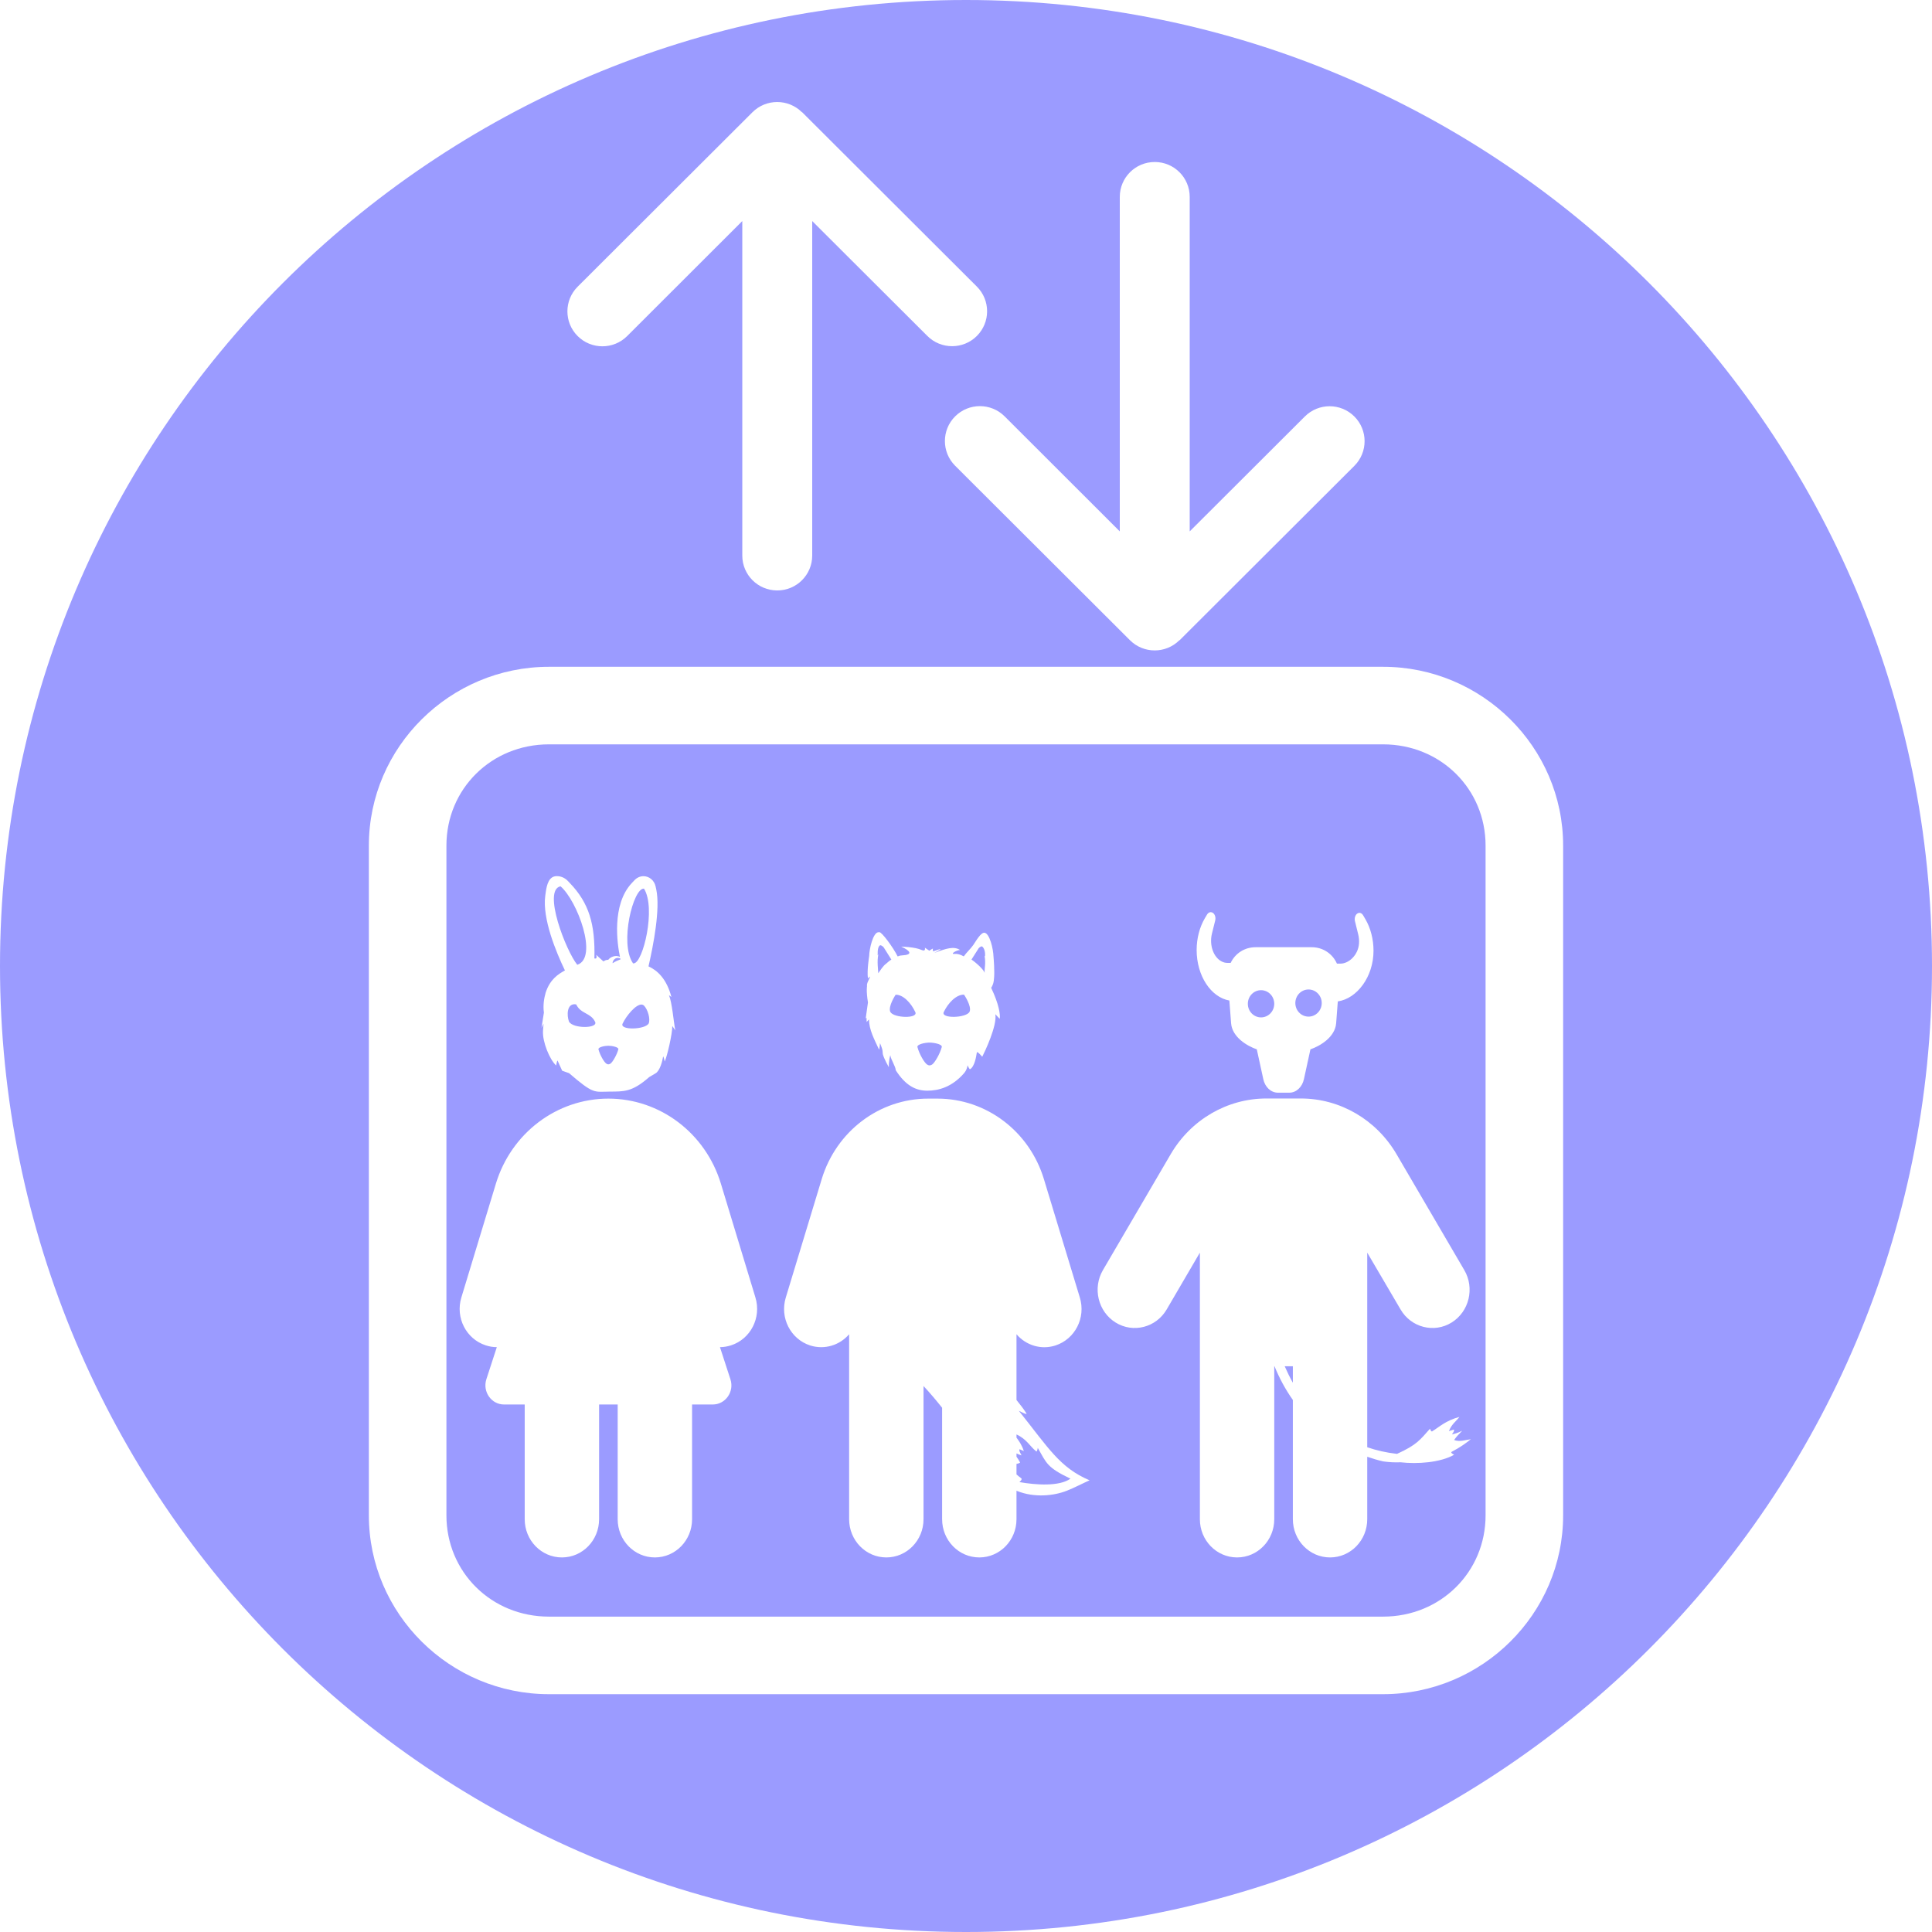
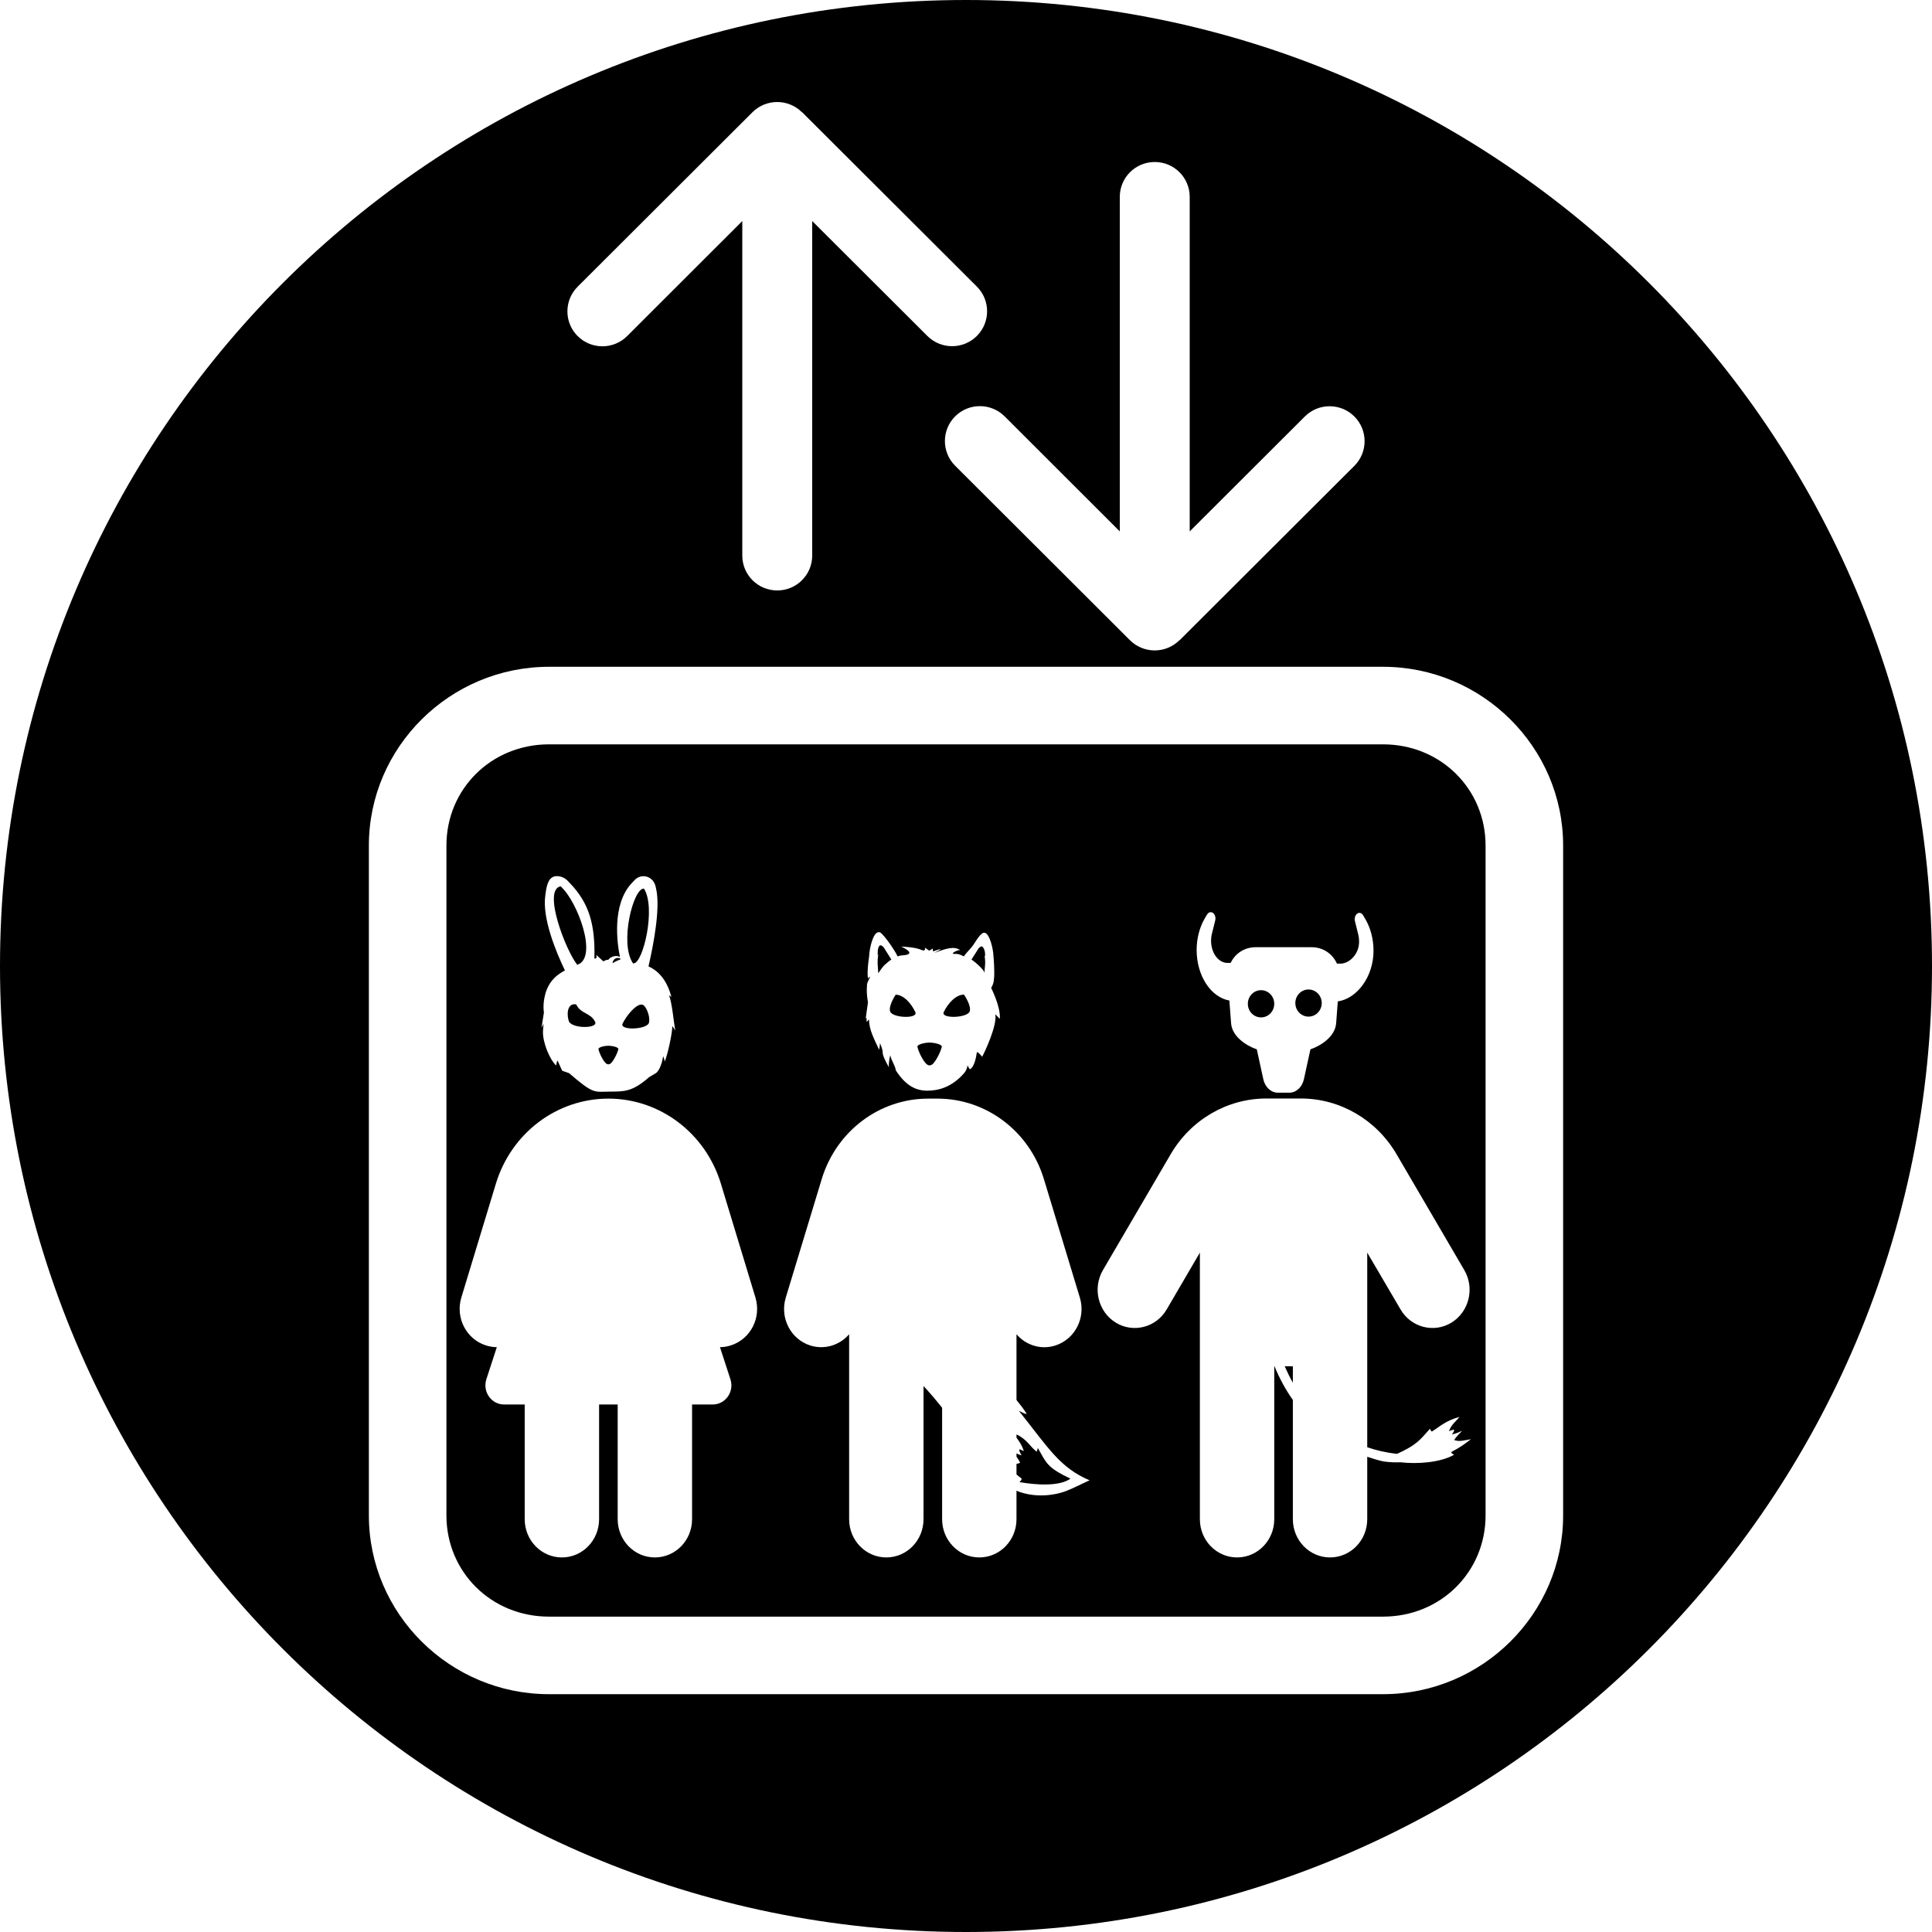
<svg xmlns="http://www.w3.org/2000/svg" viewBox="0 0 512 512" version="1.1" id="svg136" xml:space="preserve">
  <defs id="defs133" />
-   <g id="layer1">
-     <path id="path489" style="fill:#9b9bff;fill-opacity:1;stroke:none;stroke-width:64;stroke-miterlimit:10;paint-order:markers fill stroke" d="M -256 0 C -114.616 0 0 -114.616 0 -256 C 0 -397.384 -114.616 -512 -256 -512 C -397.384 -512 -512 -397.384 -512 -256 C -512 -114.616 -397.384 0 -256 0 z M -205.965 -27.037 C -208.339 -27.037 -210.714 -27.938 -212.523 -29.744 L -212.553 -29.717 L -258.877 -75.947 C -262.496 -79.559 -262.496 -85.423 -258.877 -89.035 C -255.258 -92.647 -249.381 -92.647 -245.762 -89.035 L -215.244 -58.582 L -215.244 -147.229 C -215.244 -152.343 -211.105 -156.475 -205.98 -156.475 C -200.856 -156.475 -196.715 -152.343 -196.715 -147.229 L -196.715 -58.582 L -166.199 -89.064 C -162.58 -92.676 -156.703 -92.676 -153.084 -89.064 C -149.465 -85.453 -149.465 -79.586 -153.084 -75.975 L -199.408 -29.744 C -201.218 -27.938 -203.591 -27.037 -205.965 -27.037 z M -306.02 -42.932 C -311.144 -42.932 -315.285 -47.064 -315.285 -52.178 L -315.285 -140.824 L -345.801 -110.369 C -349.42 -106.757 -355.297 -106.757 -358.916 -110.369 C -362.535 -113.981 -362.535 -119.847 -358.916 -123.459 L -312.592 -169.689 L -312.562 -169.66 C -308.943 -173.272 -303.066 -173.272 -299.447 -169.66 L -253.123 -123.43 C -249.504 -119.818 -249.504 -113.952 -253.123 -110.34 C -256.742 -106.728 -262.619 -106.728 -266.238 -110.34 L -296.756 -140.824 L -296.756 -52.178 C -296.756 -47.064 -300.895 -42.932 -306.02 -42.932 z M -145.475 -176.707 L -366.525 -176.707 C -392.735 -176.707 -414.246 -197.966 -414.246 -224.088 L -414.246 -401.592 C -414.246 -427.714 -392.735 -448.975 -366.525 -448.975 L -145.475 -448.975 C -119.265 -448.975 -97.754 -427.714 -97.754 -401.592 L -97.754 -224.088 C -97.754 -197.966 -119.265 -176.707 -145.475 -176.707 z M -145.475 -197.26 C -130.197 -197.26 -118.307 -209.097 -118.307 -224.088 L -118.307 -401.592 C -118.307 -416.583 -130.197 -428.422 -145.475 -428.422 L -366.525 -428.422 C -381.803 -428.422 -393.693 -416.583 -393.693 -401.592 L -393.693 -224.088 C -393.693 -209.097 -381.803 -197.26 -366.525 -197.26 L -145.475 -197.26 z M -147.555 -232.184 C -148.652 -232.184 -149.699 -232.636 -150.48 -233.457 L -150.996 -234 C -156.106 -239.314 -157.752 -244.922 -157.521 -253.998 C -158.461 -254.232 -157.977 -253.021 -157.977 -253.021 L -159.902 -254.775 C -160.168 -254.639 -160.616 -254.314 -161.186 -254.373 C -161.68 -253.649 -163.205 -252.942 -164.305 -253.621 C -163.576 -250.218 -162.041 -239.764 -167.436 -234.018 L -168.199 -233.213 C -168.814 -232.567 -169.663 -232.201 -170.527 -232.201 C -172.057 -232.201 -173.387 -233.319 -173.736 -234.891 L -173.904 -235.658 C -175.036 -240.8 -173.135 -250.561 -171.859 -256.105 C -174.134 -257.114 -176.658 -259.338 -177.926 -264.201 C -177.873 -264.197 -177.343 -263.751 -177.283 -263.736 C -178.118 -265.734 -178.485 -270.558 -178.959 -273.068 L -178.172 -271.904 C -178.172 -274.023 -176.791 -279.989 -176.156 -281.311 C -176.156 -281.311 -175.798 -279.58 -175.723 -280.057 C -175.556 -281.112 -174.902 -283.79 -173.717 -284.451 L -172.041 -285.439 C -167.489 -289.452 -165.319 -289.252 -161.506 -289.289 C -157.408 -289.329 -157.334 -290.022 -150.814 -284.402 L -148.98 -283.75 L -147.77 -281.096 C -147.658 -280.841 -147.381 -282.371 -147.381 -282.371 C -145.653 -280.768 -143.738 -276.129 -143.896 -273.189 L -144.045 -271.283 C -144.045 -271.283 -143.5 -272.428 -143.5 -272.406 L -144.141 -268.346 C -143.863 -266.347 -144.191 -264.554 -144.6 -263.072 C -145.761 -259.534 -147.889 -258.181 -149.713 -257.176 C -147.378 -252.32 -143.68 -243.45 -144.5 -237.385 L -144.617 -236.529 C -144.917 -234.382 -145.476 -232.184 -147.555 -232.184 z M -148.547 -234.881 C -143.724 -235.842 -149.962 -251.952 -152.98 -255.678 C -158.638 -253.845 -152.986 -238.675 -148.547 -234.881 z M -170.662 -235.498 C -167.849 -235.216 -164.084 -250.005 -167.762 -255.305 C -167.813 -255.305 -167.87 -255.304 -167.938 -255.297 C -170.404 -255.263 -173.912 -240.638 -170.662 -235.498 z M -320.826 -241.732 C -321.041 -241.725 -321.26 -241.792 -321.459 -241.938 C -321.988 -242.326 -322.236 -243.168 -322.041 -243.945 L -321.17 -247.455 C -320.976 -248.233 -320.906 -249.073 -320.969 -249.893 C -321.194 -252.898 -323.061 -255.18 -325.295 -255.18 L -326.137 -255.18 C -327.33 -252.698 -329.762 -251.021 -332.768 -251.021 L -347.576 -251.021 C -350.66 -251.021 -353.146 -252.783 -354.303 -255.373 L -355.232 -255.373 C -357.466 -255.373 -359.923 -253.094 -360.148 -250.088 C -360.211 -249.268 -360.142 -248.437 -359.947 -247.648 L -359.082 -244.129 C -358.887 -243.362 -359.137 -242.51 -359.666 -242.121 C -360.195 -241.732 -360.857 -241.912 -361.23 -242.553 L -361.814 -243.539 C -363.223 -245.925 -363.994 -248.909 -363.994 -251.957 C -363.994 -258.884 -359.599 -264.649 -354.531 -265.383 L -354.094 -271.156 C -353.816 -274.822 -349.896 -277.182 -347.277 -278.086 L -345.562 -285.955 C -345.114 -288.082 -343.522 -289.572 -341.695 -289.572 L -338.648 -289.572 C -336.814 -289.572 -335.221 -288.082 -334.781 -285.955 L -333.066 -278.086 C -330.448 -277.182 -326.528 -274.822 -326.25 -271.156 L -325.795 -265.15 C -320.897 -264.288 -317.123 -258.594 -317.123 -251.764 C -317.123 -248.705 -317.894 -245.722 -319.303 -243.336 L -319.887 -242.357 C -320.12 -241.963 -320.468 -241.745 -320.826 -241.732 z M -233.072 -247.041 C -233.7 -247.041 -236.651 -250.98 -237.889 -253.461 C -238.375 -253.294 -238.508 -253.22 -239.061 -253.189 C -242.024 -253.027 -241.275 -251.98 -238.834 -250.854 C -238.834 -250.854 -242.496 -250.946 -244.221 -251.748 C -245.422 -252.306 -245.096 -251.143 -245.096 -251.143 L -246.277 -251.947 C -246.768 -251.602 -246.961 -251.499 -247.25 -251.365 C -247.173 -251.618 -247.174 -251.872 -247.316 -252.125 C -251.723 -250.506 -247.105 -252.732 -247.725 -252.496 C -250.686 -251.36 -252.801 -250.692 -254.424 -251.758 C -253.356 -251.822 -251.667 -252.917 -252.979 -252.791 C -253.796 -252.735 -254.465 -252.938 -255.41 -253.451 C -256.084 -252.472 -257.286 -251.377 -257.926 -250.438 C -258.73 -249.256 -259.966 -247.035 -260.932 -247.188 C -262.246 -247.394 -263.226 -251.379 -263.289 -253.525 C -263.289 -253.525 -263.676 -257.648 -263.385 -259.67 C -263.385 -259.67 -263.348 -260.771 -262.668 -261.781 C -264.743 -266.13 -265.137 -268.95 -264.938 -270.004 L -263.773 -268.783 C -264.288 -271.818 -260.978 -278.73 -260.301 -280.057 C -260.301 -280.057 -258.943 -278.424 -258.867 -278.924 C -258.698 -280.03 -258.28 -282.655 -257.082 -283.348 C -256.911 -283.447 -256.414 -282.314 -256.414 -282.314 C -256.414 -282.314 -256.307 -283.455 -255.504 -284.383 C -252.311 -288.072 -248.754 -289.043 -245.76 -289.043 C -242.789 -289.043 -240.045 -287.799 -237.377 -283.615 C -237.377 -282.675 -236.115 -280.846 -235.949 -279.701 C -235.923 -279.521 -235.47 -281.288 -235.553 -282.83 C -235.553 -282.83 -234.259 -280.576 -233.965 -279.381 C -233.821 -278.796 -234.165 -278.701 -233.213 -276.445 C -233.213 -276.445 -233.056 -278.37 -232.936 -278.109 C -231.685 -275.399 -230.313 -272.901 -230.293 -270.158 L -229.668 -270.842 L -229.645 -269.736 C -229.645 -269.736 -229.426 -269.88 -229.426 -269.857 L -230.018 -265.652 C -229.51 -262.57 -229.771 -261.33 -229.771 -261.33 C -229.605 -260.566 -230.433 -259.429 -230.609 -258.781 L -230.006 -259.268 C -229.714 -257.245 -230.334 -253.398 -230.334 -253.398 C -230.397 -251.252 -231.379 -247.269 -232.693 -247.062 C -232.814 -247.044 -232.94 -247.035 -233.072 -247.041 z M -233.332 -250.502 C -233.316 -250.502 -233.301 -250.501 -233.287 -250.504 C -232.915 -250.575 -232.551 -251.339 -232.604 -252.719 L -232.582 -253.166 C -232.672 -252.984 -232.754 -252.932 -232.754 -252.932 C -232.383 -255.056 -232.713 -256.587 -232.742 -257.918 C -233.322 -257.136 -234.018 -255.96 -234.834 -255.385 C -235.469 -254.8 -235.837 -254.529 -236.219 -254.289 L -234.18 -251.051 C -234.042 -250.872 -233.574 -250.511 -233.332 -250.502 z M -260.135 -250.795 C -259.91 -250.804 -259.476 -251.137 -259.348 -251.303 L -257.451 -254.295 C -258.613 -255.06 -260.936 -257.148 -260.932 -257.895 C -260.861 -256.394 -261.306 -255.473 -260.916 -253.254 C -260.916 -253.254 -260.993 -253.302 -261.076 -253.471 L -261.055 -253.059 C -261.104 -251.783 -260.522 -250.863 -260.176 -250.797 C -260.163 -250.795 -260.15 -250.795 -260.135 -250.795 z M -163.748 -253.859 C -162.722 -253.835 -162.287 -254.914 -162.352 -255.26 C -163.22 -254.694 -163.487 -254.645 -164.436 -254.24 C -164.422 -254.184 -164.401 -254.07 -164.387 -254.006 C -164.154 -253.913 -163.939 -253.864 -163.748 -253.859 z M -346.775 -262.223 C -344.843 -262.223 -343.277 -263.832 -343.277 -265.818 C -343.277 -267.804 -344.843 -269.416 -346.775 -269.416 C -348.707 -269.416 -350.273 -267.804 -350.273 -265.818 C -350.273 -263.832 -348.707 -262.223 -346.775 -262.223 z M -334.189 -262.408 C -332.254 -262.408 -330.686 -264.024 -330.691 -266.014 C -330.686 -268.004 -332.254 -269.619 -334.189 -269.619 C -336.125 -269.619 -337.692 -268.004 -337.688 -266.014 C -337.693 -264.024 -336.125 -262.408 -334.189 -262.408 z M -255.477 -263.59 C -253.404 -263.546 -251.251 -265.8 -250.104 -268.209 C -249.256 -269.987 -255.998 -269.825 -256.932 -268.162 C -257.623 -266.704 -255.477 -263.59 -255.477 -263.59 z M -237.355 -263.611 C -237.355 -263.611 -235.275 -266.715 -235.945 -268.17 C -236.851 -269.828 -243.39 -269.991 -242.568 -268.219 C -241.455 -265.816 -239.366 -263.568 -237.355 -263.611 z M -152.271 -266.131 C -150.276 -266.112 -150.143 -268.966 -150.789 -270.746 C -151.857 -272.648 -158.567 -272.596 -157.709 -270.795 C -156.546 -268.353 -153.929 -268.763 -152.695 -266.176 C -152.545 -266.148 -152.405 -266.132 -152.271 -266.131 z M -170.059 -266.219 C -168.53 -266.109 -166.012 -269.131 -164.994 -271.268 C -164.136 -273.069 -170.966 -272.904 -171.912 -271.219 C -172.404 -270.061 -171.686 -267.511 -170.646 -266.471 C -170.476 -266.315 -170.277 -266.234 -170.059 -266.219 z M -246.355 -276.295 C -245.196 -276.288 -242.939 -276.743 -243.131 -277.479 C -243.612 -279.325 -244.962 -281.66 -245.709 -282.123 C -246.189 -282.42 -246.445 -282.419 -247.002 -282.123 C -247.691 -281.696 -249.115 -279.255 -249.578 -277.479 C -249.775 -276.722 -247.478 -276.302 -246.355 -276.295 z M -161.23 -277.133 C -160.284 -277.127 -158.445 -277.498 -158.602 -278.098 C -158.994 -279.605 -160.096 -281.507 -160.705 -281.885 C -161.096 -282.127 -161.303 -282.127 -161.758 -281.885 C -162.32 -281.536 -163.483 -279.547 -163.861 -278.098 C -164.022 -277.48 -162.146 -277.138 -161.23 -277.133 z M -335.598 -291.113 L -344.746 -291.113 C -355.126 -291.113 -364.735 -296.718 -370.094 -305.869 L -388.051 -336.584 C -390.854 -341.365 -389.344 -347.603 -384.693 -350.484 C -380.043 -353.366 -373.975 -351.815 -371.172 -347.033 L -362.332 -331.961 L -362.332 -383.535 C -364.759 -384.367 -367.379 -384.973 -370.219 -385.293 C -375.477 -382.906 -376.291 -381.615 -378.963 -378.629 C -379.184 -379.272 -379.444 -379.485 -379.605 -379.277 C -381.524 -378.108 -383.058 -376.502 -386.762 -375.5 C -385.818 -376.718 -384.685 -377.438 -383.973 -379.268 L -385.264 -378.85 C -385.534 -379.198 -385.033 -379.691 -384.779 -380.139 C -385.508 -379.95 -386.158 -379.823 -387.494 -379.164 C -386.747 -379.953 -385.961 -380.715 -385.357 -381.611 C -386.81 -382.188 -388.311 -381.618 -389.797 -381.402 C -388.419 -382.498 -387.133 -383.463 -384.766 -384.713 C -384.172 -384.964 -385.361 -385.525 -385.361 -385.525 C -381.676 -387.619 -375.595 -388.032 -371.154 -387.521 C -369.704 -387.581 -368.177 -387.523 -366.525 -387.279 C -365.082 -386.944 -363.688 -386.529 -362.332 -386.055 L -362.332 -402.604 C -362.332 -408.208 -357.928 -412.736 -352.477 -412.736 C -347.025 -412.736 -342.621 -408.208 -342.621 -402.604 L -342.621 -371.008 C -340.657 -368.219 -339.032 -365.211 -337.758 -362.074 L -337.691 -362.074 L -337.691 -402.604 C -337.691 -408.208 -333.288 -412.736 -327.836 -412.736 C -322.384 -412.736 -317.98 -408.208 -317.98 -402.604 L -317.98 -331.961 L -309.172 -347.033 C -306.369 -351.815 -300.301 -353.366 -295.65 -350.484 C -291 -347.603 -289.49 -341.365 -292.293 -336.584 L -310.25 -305.869 C -315.609 -296.718 -325.218 -291.113 -335.598 -291.113 z M -161.229 -291.145 C -174.904 -291.145 -186.979 -300.295 -191.045 -313.689 L -200.191 -343.834 C -201.824 -349.185 -198.928 -354.853 -193.723 -356.531 C -192.737 -356.848 -191.752 -357.008 -190.797 -357.008 L -193.57 -365.525 C -194.648 -368.818 -192.246 -372.205 -188.889 -372.205 L -183.406 -372.205 L -183.406 -402.604 C -183.406 -408.208 -179 -412.736 -173.549 -412.736 C -168.097 -412.736 -163.693 -408.208 -163.693 -402.604 L -163.693 -372.205 L -158.766 -372.205 L -158.766 -402.604 C -158.766 -408.208 -154.362 -412.736 -148.91 -412.736 C -143.459 -412.736 -139.053 -408.208 -139.053 -402.604 L -139.053 -372.205 L -133.57 -372.205 C -130.213 -372.205 -127.841 -368.818 -128.889 -365.525 L -131.662 -357.008 C -130.677 -357.008 -129.689 -356.848 -128.734 -356.531 C -123.529 -354.853 -120.635 -349.185 -122.268 -343.834 L -131.414 -313.689 C -135.48 -300.295 -147.553 -291.145 -161.229 -291.145 z M -245.973 -291.145 L -248.438 -291.145 C -261.374 -291.145 -272.8 -299.789 -276.65 -312.486 L -286.168 -343.865 C -287.8 -349.217 -284.904 -354.886 -279.699 -356.564 C -275.88 -357.799 -271.876 -356.501 -269.381 -353.588 L -269.381 -371.012 C -270.381 -372.234 -271.35 -373.494 -272.025 -374.592 C -272.333 -375.091 -270.004 -373.883 -270.004 -373.883 C -277.778 -383.594 -280.786 -388.922 -288.748 -392.295 C -286.713 -393.205 -284.756 -394.256 -282.717 -395.061 C -279.317 -396.401 -274.172 -396.976 -269.564 -395.133 C -269.502 -395.103 -269.443 -395.068 -269.381 -395.037 L -269.381 -402.604 C -269.381 -408.208 -264.977 -412.736 -259.525 -412.736 C -254.074 -412.736 -249.67 -408.208 -249.67 -402.604 L -249.67 -373.064 C -248.059 -371.056 -246.435 -369.117 -244.742 -367.314 L -244.742 -402.604 C -244.742 -408.208 -240.336 -412.736 -234.885 -412.736 C -229.433 -412.736 -225.029 -408.208 -225.029 -402.604 L -225.029 -353.588 C -222.534 -356.501 -218.53 -357.768 -214.711 -356.564 C -209.506 -354.886 -206.61 -349.217 -208.242 -343.865 L -217.76 -312.486 C -221.61 -299.789 -233.037 -291.145 -245.973 -291.145 z M -340.461 -362.074 C -341.104 -363.552 -341.821 -365.015 -342.621 -366.443 L -342.621 -362.074 L -340.461 -362.074 z M -269.381 -380.148 L -269.381 -380.982 C -270.071 -381.945 -270.769 -382.865 -271.328 -384.545 L -270.188 -384.061 C -269.986 -384.516 -270.457 -385.129 -270.713 -385.691 C -270.306 -385.556 -269.911 -385.432 -269.381 -385.17 L -269.381 -386.037 C -269.724 -386.53 -270.052 -387.041 -270.346 -387.596 C -270.033 -387.804 -269.71 -387.906 -269.381 -387.947 L -269.381 -390.734 C -269.728 -391.052 -270.115 -391.374 -270.584 -391.705 C -271.114 -392.003 -270.145 -392.768 -270.145 -392.768 C -274.544 -393.539 -280.703 -393.98 -283.686 -391.861 C -277.423 -388.878 -277.355 -387.765 -275.023 -383.709 C -274.89 -384.543 -274.683 -384.82 -274.527 -384.561 C -272.931 -383.259 -272.025 -381.337 -269.381 -380.148 z " transform="scale(-1)" />
+   <g id="layer1" class="svgIconFill">
+     <path id="path489" style="fill-opacity:1;stroke:none;stroke-width:64;stroke-miterlimit:10;paint-order:markers fill stroke" d="M -256 0 C -114.616 0 0 -114.616 0 -256 C 0 -397.384 -114.616 -512 -256 -512 C -397.384 -512 -512 -397.384 -512 -256 C -512 -114.616 -397.384 0 -256 0 z M -205.965 -27.037 C -208.339 -27.037 -210.714 -27.938 -212.523 -29.744 L -212.553 -29.717 L -258.877 -75.947 C -262.496 -79.559 -262.496 -85.423 -258.877 -89.035 C -255.258 -92.647 -249.381 -92.647 -245.762 -89.035 L -215.244 -58.582 L -215.244 -147.229 C -215.244 -152.343 -211.105 -156.475 -205.98 -156.475 C -200.856 -156.475 -196.715 -152.343 -196.715 -147.229 L -196.715 -58.582 L -166.199 -89.064 C -162.58 -92.676 -156.703 -92.676 -153.084 -89.064 C -149.465 -85.453 -149.465 -79.586 -153.084 -75.975 L -199.408 -29.744 C -201.218 -27.938 -203.591 -27.037 -205.965 -27.037 z M -306.02 -42.932 C -311.144 -42.932 -315.285 -47.064 -315.285 -52.178 L -315.285 -140.824 L -345.801 -110.369 C -349.42 -106.757 -355.297 -106.757 -358.916 -110.369 C -362.535 -113.981 -362.535 -119.847 -358.916 -123.459 L -312.592 -169.689 L -312.562 -169.66 C -308.943 -173.272 -303.066 -173.272 -299.447 -169.66 L -253.123 -123.43 C -249.504 -119.818 -249.504 -113.952 -253.123 -110.34 C -256.742 -106.728 -262.619 -106.728 -266.238 -110.34 L -296.756 -140.824 L -296.756 -52.178 C -296.756 -47.064 -300.895 -42.932 -306.02 -42.932 z M -145.475 -176.707 L -366.525 -176.707 C -392.735 -176.707 -414.246 -197.966 -414.246 -224.088 L -414.246 -401.592 C -414.246 -427.714 -392.735 -448.975 -366.525 -448.975 L -145.475 -448.975 C -119.265 -448.975 -97.754 -427.714 -97.754 -401.592 L -97.754 -224.088 C -97.754 -197.966 -119.265 -176.707 -145.475 -176.707 z M -145.475 -197.26 C -130.197 -197.26 -118.307 -209.097 -118.307 -224.088 L -118.307 -401.592 C -118.307 -416.583 -130.197 -428.422 -145.475 -428.422 L -366.525 -428.422 C -381.803 -428.422 -393.693 -416.583 -393.693 -401.592 L -393.693 -224.088 C -393.693 -209.097 -381.803 -197.26 -366.525 -197.26 L -145.475 -197.26 z M -147.555 -232.184 C -148.652 -232.184 -149.699 -232.636 -150.48 -233.457 L -150.996 -234 C -156.106 -239.314 -157.752 -244.922 -157.521 -253.998 C -158.461 -254.232 -157.977 -253.021 -157.977 -253.021 L -159.902 -254.775 C -160.168 -254.639 -160.616 -254.314 -161.186 -254.373 C -161.68 -253.649 -163.205 -252.942 -164.305 -253.621 C -163.576 -250.218 -162.041 -239.764 -167.436 -234.018 L -168.199 -233.213 C -168.814 -232.567 -169.663 -232.201 -170.527 -232.201 C -172.057 -232.201 -173.387 -233.319 -173.736 -234.891 L -173.904 -235.658 C -175.036 -240.8 -173.135 -250.561 -171.859 -256.105 C -174.134 -257.114 -176.658 -259.338 -177.926 -264.201 C -177.873 -264.197 -177.343 -263.751 -177.283 -263.736 C -178.118 -265.734 -178.485 -270.558 -178.959 -273.068 L -178.172 -271.904 C -178.172 -274.023 -176.791 -279.989 -176.156 -281.311 C -176.156 -281.311 -175.798 -279.58 -175.723 -280.057 C -175.556 -281.112 -174.902 -283.79 -173.717 -284.451 L -172.041 -285.439 C -167.489 -289.452 -165.319 -289.252 -161.506 -289.289 C -157.408 -289.329 -157.334 -290.022 -150.814 -284.402 L -148.98 -283.75 L -147.77 -281.096 C -147.658 -280.841 -147.381 -282.371 -147.381 -282.371 C -145.653 -280.768 -143.738 -276.129 -143.896 -273.189 L -144.045 -271.283 C -144.045 -271.283 -143.5 -272.428 -143.5 -272.406 L -144.141 -268.346 C -143.863 -266.347 -144.191 -264.554 -144.6 -263.072 C -145.761 -259.534 -147.889 -258.181 -149.713 -257.176 C -147.378 -252.32 -143.68 -243.45 -144.5 -237.385 L -144.617 -236.529 C -144.917 -234.382 -145.476 -232.184 -147.555 -232.184 z M -148.547 -234.881 C -143.724 -235.842 -149.962 -251.952 -152.98 -255.678 C -158.638 -253.845 -152.986 -238.675 -148.547 -234.881 z M -170.662 -235.498 C -167.849 -235.216 -164.084 -250.005 -167.762 -255.305 C -167.813 -255.305 -167.87 -255.304 -167.938 -255.297 C -170.404 -255.263 -173.912 -240.638 -170.662 -235.498 z M -320.826 -241.732 C -321.041 -241.725 -321.26 -241.792 -321.459 -241.938 C -321.988 -242.326 -322.236 -243.168 -322.041 -243.945 L -321.17 -247.455 C -320.976 -248.233 -320.906 -249.073 -320.969 -249.893 C -321.194 -252.898 -323.061 -255.18 -325.295 -255.18 L -326.137 -255.18 C -327.33 -252.698 -329.762 -251.021 -332.768 -251.021 L -347.576 -251.021 C -350.66 -251.021 -353.146 -252.783 -354.303 -255.373 L -355.232 -255.373 C -357.466 -255.373 -359.923 -253.094 -360.148 -250.088 C -360.211 -249.268 -360.142 -248.437 -359.947 -247.648 L -359.082 -244.129 C -358.887 -243.362 -359.137 -242.51 -359.666 -242.121 C -360.195 -241.732 -360.857 -241.912 -361.23 -242.553 L -361.814 -243.539 C -363.223 -245.925 -363.994 -248.909 -363.994 -251.957 C -363.994 -258.884 -359.599 -264.649 -354.531 -265.383 L -354.094 -271.156 C -353.816 -274.822 -349.896 -277.182 -347.277 -278.086 L -345.562 -285.955 C -345.114 -288.082 -343.522 -289.572 -341.695 -289.572 L -338.648 -289.572 C -336.814 -289.572 -335.221 -288.082 -334.781 -285.955 L -333.066 -278.086 C -330.448 -277.182 -326.528 -274.822 -326.25 -271.156 L -325.795 -265.15 C -320.897 -264.288 -317.123 -258.594 -317.123 -251.764 C -317.123 -248.705 -317.894 -245.722 -319.303 -243.336 L -319.887 -242.357 C -320.12 -241.963 -320.468 -241.745 -320.826 -241.732 z M -233.072 -247.041 C -233.7 -247.041 -236.651 -250.98 -237.889 -253.461 C -238.375 -253.294 -238.508 -253.22 -239.061 -253.189 C -242.024 -253.027 -241.275 -251.98 -238.834 -250.854 C -238.834 -250.854 -242.496 -250.946 -244.221 -251.748 C -245.422 -252.306 -245.096 -251.143 -245.096 -251.143 L -246.277 -251.947 C -246.768 -251.602 -246.961 -251.499 -247.25 -251.365 C -247.173 -251.618 -247.174 -251.872 -247.316 -252.125 C -251.723 -250.506 -247.105 -252.732 -247.725 -252.496 C -250.686 -251.36 -252.801 -250.692 -254.424 -251.758 C -253.356 -251.822 -251.667 -252.917 -252.979 -252.791 C -253.796 -252.735 -254.465 -252.938 -255.41 -253.451 C -256.084 -252.472 -257.286 -251.377 -257.926 -250.438 C -258.73 -249.256 -259.966 -247.035 -260.932 -247.188 C -262.246 -247.394 -263.226 -251.379 -263.289 -253.525 C -263.289 -253.525 -263.676 -257.648 -263.385 -259.67 C -263.385 -259.67 -263.348 -260.771 -262.668 -261.781 C -264.743 -266.13 -265.137 -268.95 -264.938 -270.004 L -263.773 -268.783 C -264.288 -271.818 -260.978 -278.73 -260.301 -280.057 C -260.301 -280.057 -258.943 -278.424 -258.867 -278.924 C -258.698 -280.03 -258.28 -282.655 -257.082 -283.348 C -256.911 -283.447 -256.414 -282.314 -256.414 -282.314 C -256.414 -282.314 -256.307 -283.455 -255.504 -284.383 C -252.311 -288.072 -248.754 -289.043 -245.76 -289.043 C -242.789 -289.043 -240.045 -287.799 -237.377 -283.615 C -237.377 -282.675 -236.115 -280.846 -235.949 -279.701 C -235.923 -279.521 -235.47 -281.288 -235.553 -282.83 C -235.553 -282.83 -234.259 -280.576 -233.965 -279.381 C -233.821 -278.796 -234.165 -278.701 -233.213 -276.445 C -233.213 -276.445 -233.056 -278.37 -232.936 -278.109 C -231.685 -275.399 -230.313 -272.901 -230.293 -270.158 L -229.668 -270.842 L -229.645 -269.736 C -229.645 -269.736 -229.426 -269.88 -229.426 -269.857 L -230.018 -265.652 C -229.51 -262.57 -229.771 -261.33 -229.771 -261.33 C -229.605 -260.566 -230.433 -259.429 -230.609 -258.781 L -230.006 -259.268 C -229.714 -257.245 -230.334 -253.398 -230.334 -253.398 C -230.397 -251.252 -231.379 -247.269 -232.693 -247.062 C -232.814 -247.044 -232.94 -247.035 -233.072 -247.041 z M -233.332 -250.502 C -233.316 -250.502 -233.301 -250.501 -233.287 -250.504 C -232.915 -250.575 -232.551 -251.339 -232.604 -252.719 L -232.582 -253.166 C -232.672 -252.984 -232.754 -252.932 -232.754 -252.932 C -232.383 -255.056 -232.713 -256.587 -232.742 -257.918 C -233.322 -257.136 -234.018 -255.96 -234.834 -255.385 C -235.469 -254.8 -235.837 -254.529 -236.219 -254.289 L -234.18 -251.051 C -234.042 -250.872 -233.574 -250.511 -233.332 -250.502 z M -260.135 -250.795 C -259.91 -250.804 -259.476 -251.137 -259.348 -251.303 L -257.451 -254.295 C -258.613 -255.06 -260.936 -257.148 -260.932 -257.895 C -260.861 -256.394 -261.306 -255.473 -260.916 -253.254 C -260.916 -253.254 -260.993 -253.302 -261.076 -253.471 L -261.055 -253.059 C -261.104 -251.783 -260.522 -250.863 -260.176 -250.797 C -260.163 -250.795 -260.15 -250.795 -260.135 -250.795 z M -163.748 -253.859 C -162.722 -253.835 -162.287 -254.914 -162.352 -255.26 C -163.22 -254.694 -163.487 -254.645 -164.436 -254.24 C -164.422 -254.184 -164.401 -254.07 -164.387 -254.006 C -164.154 -253.913 -163.939 -253.864 -163.748 -253.859 z M -346.775 -262.223 C -344.843 -262.223 -343.277 -263.832 -343.277 -265.818 C -343.277 -267.804 -344.843 -269.416 -346.775 -269.416 C -348.707 -269.416 -350.273 -267.804 -350.273 -265.818 C -350.273 -263.832 -348.707 -262.223 -346.775 -262.223 z M -334.189 -262.408 C -332.254 -262.408 -330.686 -264.024 -330.691 -266.014 C -330.686 -268.004 -332.254 -269.619 -334.189 -269.619 C -336.125 -269.619 -337.692 -268.004 -337.688 -266.014 C -337.693 -264.024 -336.125 -262.408 -334.189 -262.408 z M -255.477 -263.59 C -253.404 -263.546 -251.251 -265.8 -250.104 -268.209 C -249.256 -269.987 -255.998 -269.825 -256.932 -268.162 C -257.623 -266.704 -255.477 -263.59 -255.477 -263.59 z M -237.355 -263.611 C -237.355 -263.611 -235.275 -266.715 -235.945 -268.17 C -236.851 -269.828 -243.39 -269.991 -242.568 -268.219 C -241.455 -265.816 -239.366 -263.568 -237.355 -263.611 z M -152.271 -266.131 C -150.276 -266.112 -150.143 -268.966 -150.789 -270.746 C -151.857 -272.648 -158.567 -272.596 -157.709 -270.795 C -156.546 -268.353 -153.929 -268.763 -152.695 -266.176 C -152.545 -266.148 -152.405 -266.132 -152.271 -266.131 z M -170.059 -266.219 C -168.53 -266.109 -166.012 -269.131 -164.994 -271.268 C -164.136 -273.069 -170.966 -272.904 -171.912 -271.219 C -172.404 -270.061 -171.686 -267.511 -170.646 -266.471 C -170.476 -266.315 -170.277 -266.234 -170.059 -266.219 z M -246.355 -276.295 C -245.196 -276.288 -242.939 -276.743 -243.131 -277.479 C -243.612 -279.325 -244.962 -281.66 -245.709 -282.123 C -246.189 -282.42 -246.445 -282.419 -247.002 -282.123 C -247.691 -281.696 -249.115 -279.255 -249.578 -277.479 C -249.775 -276.722 -247.478 -276.302 -246.355 -276.295 z M -161.23 -277.133 C -160.284 -277.127 -158.445 -277.498 -158.602 -278.098 C -158.994 -279.605 -160.096 -281.507 -160.705 -281.885 C -161.096 -282.127 -161.303 -282.127 -161.758 -281.885 C -162.32 -281.536 -163.483 -279.547 -163.861 -278.098 C -164.022 -277.48 -162.146 -277.138 -161.23 -277.133 z M -335.598 -291.113 L -344.746 -291.113 C -355.126 -291.113 -364.735 -296.718 -370.094 -305.869 L -388.051 -336.584 C -390.854 -341.365 -389.344 -347.603 -384.693 -350.484 C -380.043 -353.366 -373.975 -351.815 -371.172 -347.033 L -362.332 -331.961 L -362.332 -383.535 C -364.759 -384.367 -367.379 -384.973 -370.219 -385.293 C -375.477 -382.906 -376.291 -381.615 -378.963 -378.629 C -379.184 -379.272 -379.444 -379.485 -379.605 -379.277 C -381.524 -378.108 -383.058 -376.502 -386.762 -375.5 C -385.818 -376.718 -384.685 -377.438 -383.973 -379.268 L -385.264 -378.85 C -385.534 -379.198 -385.033 -379.691 -384.779 -380.139 C -385.508 -379.95 -386.158 -379.823 -387.494 -379.164 C -386.747 -379.953 -385.961 -380.715 -385.357 -381.611 C -386.81 -382.188 -388.311 -381.618 -389.797 -381.402 C -388.419 -382.498 -387.133 -383.463 -384.766 -384.713 C -384.172 -384.964 -385.361 -385.525 -385.361 -385.525 C -381.676 -387.619 -375.595 -388.032 -371.154 -387.521 C -369.704 -387.581 -368.177 -387.523 -366.525 -387.279 C -365.082 -386.944 -363.688 -386.529 -362.332 -386.055 L -362.332 -402.604 C -362.332 -408.208 -357.928 -412.736 -352.477 -412.736 C -347.025 -412.736 -342.621 -408.208 -342.621 -402.604 L -342.621 -371.008 C -340.657 -368.219 -339.032 -365.211 -337.758 -362.074 L -337.691 -362.074 L -337.691 -402.604 C -337.691 -408.208 -333.288 -412.736 -327.836 -412.736 C -322.384 -412.736 -317.98 -408.208 -317.98 -402.604 L -317.98 -331.961 L -309.172 -347.033 C -306.369 -351.815 -300.301 -353.366 -295.65 -350.484 C -291 -347.603 -289.49 -341.365 -292.293 -336.584 L -310.25 -305.869 C -315.609 -296.718 -325.218 -291.113 -335.598 -291.113 z M -161.229 -291.145 C -174.904 -291.145 -186.979 -300.295 -191.045 -313.689 L -200.191 -343.834 C -201.824 -349.185 -198.928 -354.853 -193.723 -356.531 C -192.737 -356.848 -191.752 -357.008 -190.797 -357.008 L -193.57 -365.525 C -194.648 -368.818 -192.246 -372.205 -188.889 -372.205 L -183.406 -372.205 L -183.406 -402.604 C -183.406 -408.208 -179 -412.736 -173.549 -412.736 C -168.097 -412.736 -163.693 -408.208 -163.693 -402.604 L -163.693 -372.205 L -158.766 -372.205 L -158.766 -402.604 C -158.766 -408.208 -154.362 -412.736 -148.91 -412.736 C -143.459 -412.736 -139.053 -408.208 -139.053 -402.604 L -139.053 -372.205 L -133.57 -372.205 C -130.213 -372.205 -127.841 -368.818 -128.889 -365.525 L -131.662 -357.008 C -130.677 -357.008 -129.689 -356.848 -128.734 -356.531 C -123.529 -354.853 -120.635 -349.185 -122.268 -343.834 L -131.414 -313.689 C -135.48 -300.295 -147.553 -291.145 -161.229 -291.145 z M -245.973 -291.145 L -248.438 -291.145 C -261.374 -291.145 -272.8 -299.789 -276.65 -312.486 L -286.168 -343.865 C -287.8 -349.217 -284.904 -354.886 -279.699 -356.564 C -275.88 -357.799 -271.876 -356.501 -269.381 -353.588 L -269.381 -371.012 C -270.381 -372.234 -271.35 -373.494 -272.025 -374.592 C -272.333 -375.091 -270.004 -373.883 -270.004 -373.883 C -277.778 -383.594 -280.786 -388.922 -288.748 -392.295 C -286.713 -393.205 -284.756 -394.256 -282.717 -395.061 C -279.317 -396.401 -274.172 -396.976 -269.564 -395.133 C -269.502 -395.103 -269.443 -395.068 -269.381 -395.037 L -269.381 -402.604 C -269.381 -408.208 -264.977 -412.736 -259.525 -412.736 C -254.074 -412.736 -249.67 -408.208 -249.67 -402.604 L -249.67 -373.064 C -248.059 -371.056 -246.435 -369.117 -244.742 -367.314 L -244.742 -402.604 C -244.742 -408.208 -240.336 -412.736 -234.885 -412.736 C -229.433 -412.736 -225.029 -408.208 -225.029 -402.604 L -225.029 -353.588 C -222.534 -356.501 -218.53 -357.768 -214.711 -356.564 C -209.506 -354.886 -206.61 -349.217 -208.242 -343.865 L -217.76 -312.486 C -221.61 -299.789 -233.037 -291.145 -245.973 -291.145 z M -340.461 -362.074 C -341.104 -363.552 -341.821 -365.015 -342.621 -366.443 L -342.621 -362.074 L -340.461 -362.074 z M -269.381 -380.148 L -269.381 -380.982 C -270.071 -381.945 -270.769 -382.865 -271.328 -384.545 L -270.188 -384.061 C -269.986 -384.516 -270.457 -385.129 -270.713 -385.691 C -270.306 -385.556 -269.911 -385.432 -269.381 -385.17 L -269.381 -386.037 C -269.724 -386.53 -270.052 -387.041 -270.346 -387.596 C -270.033 -387.804 -269.71 -387.906 -269.381 -387.947 L -269.381 -390.734 C -269.728 -391.052 -270.115 -391.374 -270.584 -391.705 C -271.114 -392.003 -270.145 -392.768 -270.145 -392.768 C -274.544 -393.539 -280.703 -393.98 -283.686 -391.861 C -277.423 -388.878 -277.355 -387.765 -275.023 -383.709 C -274.89 -384.543 -274.683 -384.82 -274.527 -384.561 C -272.931 -383.259 -272.025 -381.337 -269.381 -380.148 z " transform="scale(-1)" />
    <path d="m 323.013,501.892 c 0,10.084 8.188,18.272 18.272,18.272 l 129.074,-10e-6 c 10.084,0 18.272,-8.188 18.272,-18.272 7e-5,-10.084 -8.188,-18.272 -18.272,-18.272 l -85.068,0.04 123.75,-123.75 c 7.139,-7.139 7.139,-18.675 0,-25.815 -7.139,-7.139 -18.675,-7.139 -25.815,-1e-5 l -123.71,123.71 -0.04,-84.987 c -3e-5,-10.084 -8.188,-18.272 -18.272,-18.272 -10.084,2e-5 -18.272,8.188 -18.272,18.272 l -1e-5,129.074 z" id="path5705" style="display:none;stroke-width:0.57" />
  </g>
</svg>
